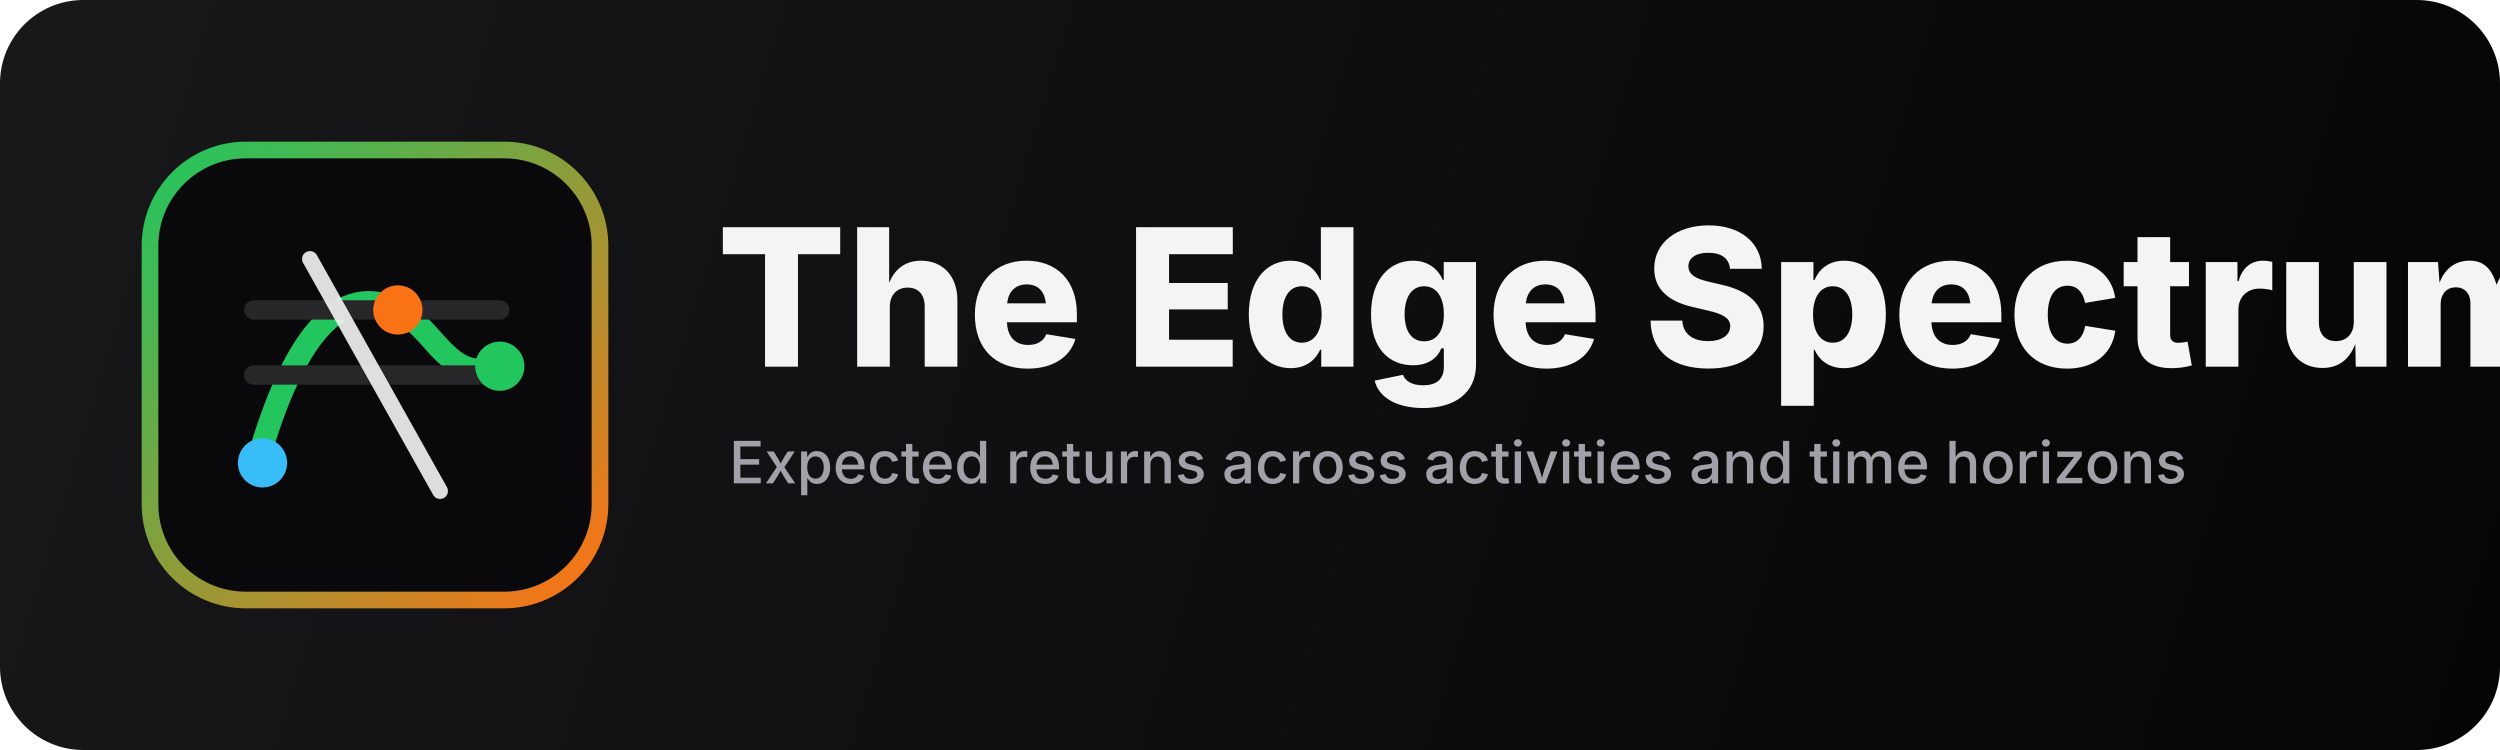
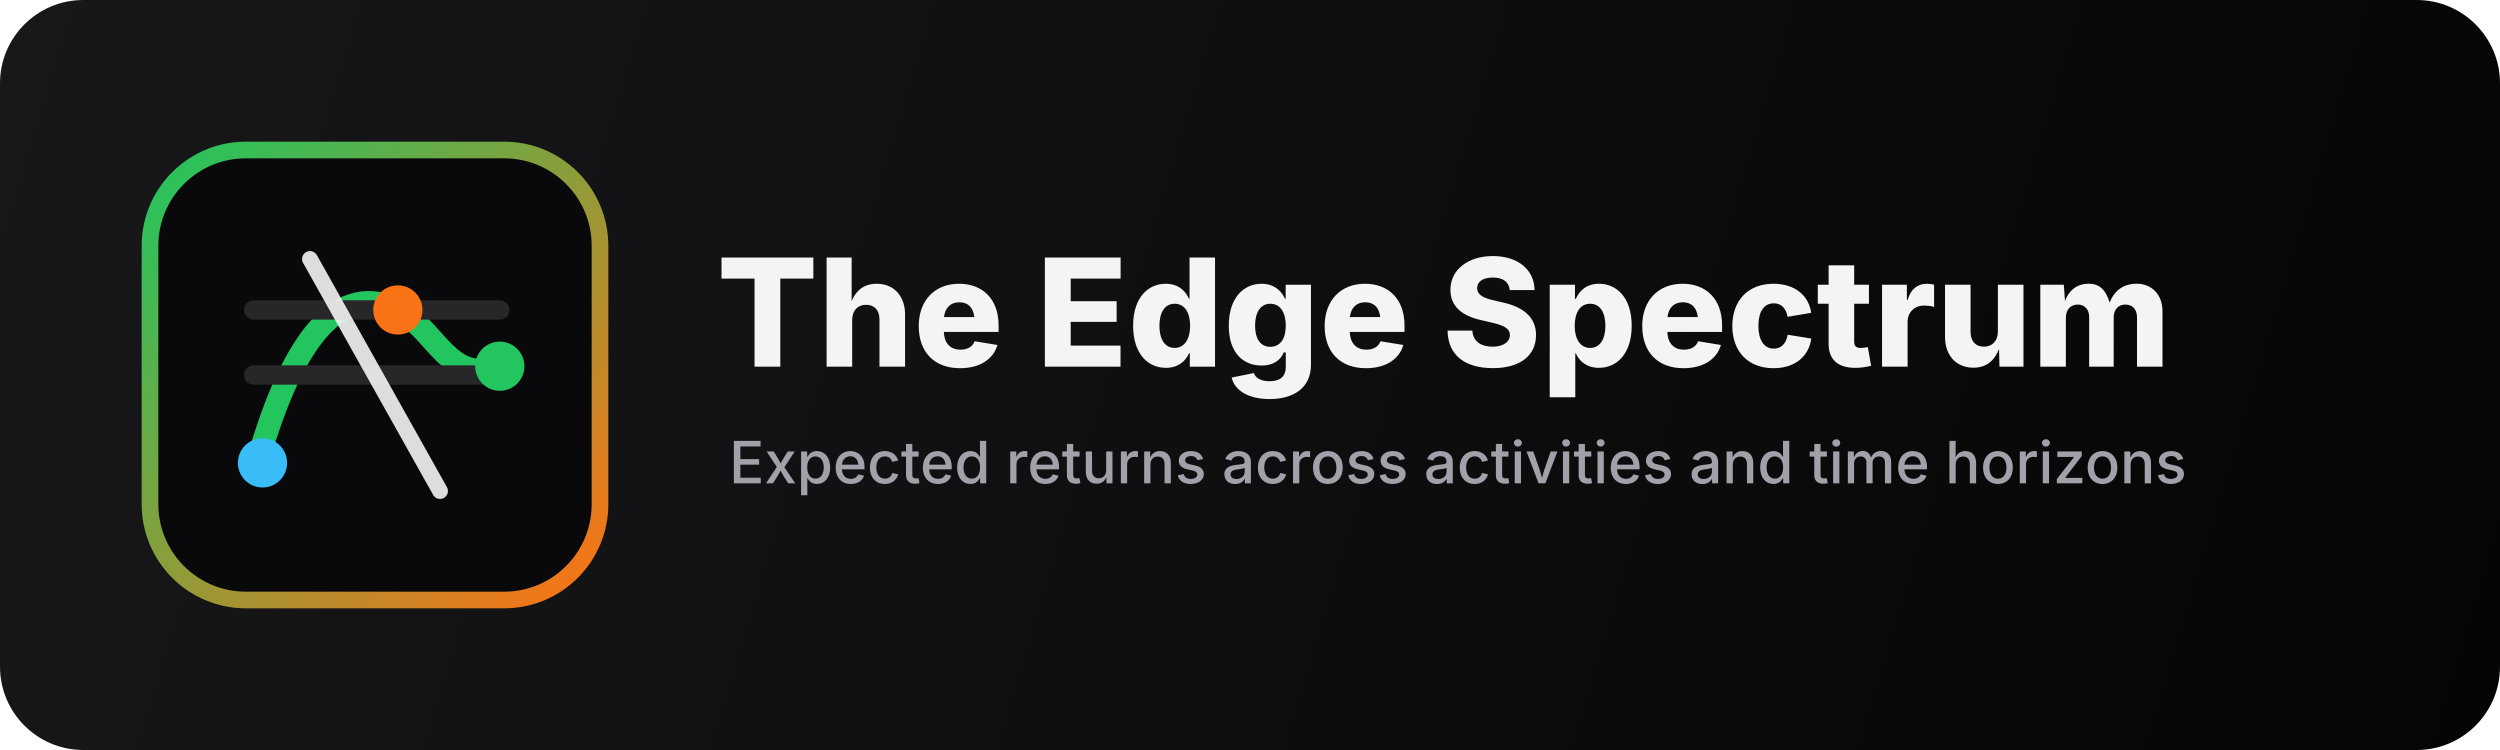
<svg xmlns="http://www.w3.org/2000/svg" viewBox="0 0 1200 360" role="img" aria-labelledby="title desc">
  <defs>
    <linearGradient id="bg" x1="0" y1="0" x2="1200" y2="360" gradientUnits="userSpaceOnUse">
      <stop offset="0" stop-color="#18181b" />
      <stop offset="1" stop-color="#050505" />
    </linearGradient>
    <linearGradient id="accent" x1="78" y1="70" x2="286" y2="282" gradientUnits="userSpaceOnUse">
      <stop offset="0" stop-color="#22c55e" />
      <stop offset="1" stop-color="#f97316" />
    </linearGradient>
  </defs>
  <rect width="1200" height="360" rx="40" fill="url(#bg)" />
  <rect x="72" y="72" width="216" height="216" rx="46" fill="#09090b" stroke="url(#accent)" stroke-width="8" />
  <g transform="translate(72 72) scale(0.84375)">
    <path d="M61 178c21-74 48-103 80-87 22 11 29 43 58 32" fill="none" stroke="#22c55e" stroke-width="13" stroke-linecap="round" />
    <path d="M59 91h140" stroke="#27272a" stroke-width="11" stroke-linecap="round" />
    <path d="M59 128h140" stroke="#27272a" stroke-width="11" stroke-linecap="round" />
    <circle cx="64" cy="178" r="14" fill="#38bdf8" />
    <circle cx="141" cy="91" r="14" fill="#f97316" />
    <circle cx="199" cy="123" r="14" fill="#22c55e" />
    <path d="M91 62l74 132" stroke="#f4f4f5" stroke-width="9" stroke-linecap="round" opacity="0.9" />
  </g>
-   <text x="344" y="176" fill="#f4f4f5" font-family="Inter, Segoe UI, Arial, sans-serif" font-size="92" font-weight="800" letter-spacing="0">The Edge Spectrum</text>
+   <text x="344" y="176" fill="#f4f4f5" font-family="Inter, Segoe UI, Arial, sans-serif" font-size="72" font-weight="800" letter-spacing="0">The Edge Spectrum</text>
  <text x="350" y="232" fill="#a1a1aa" font-family="Inter, Segoe UI, Arial, sans-serif" font-size="28" font-weight="500" letter-spacing="0">Expected returns across activities and time horizons</text>
</svg>
